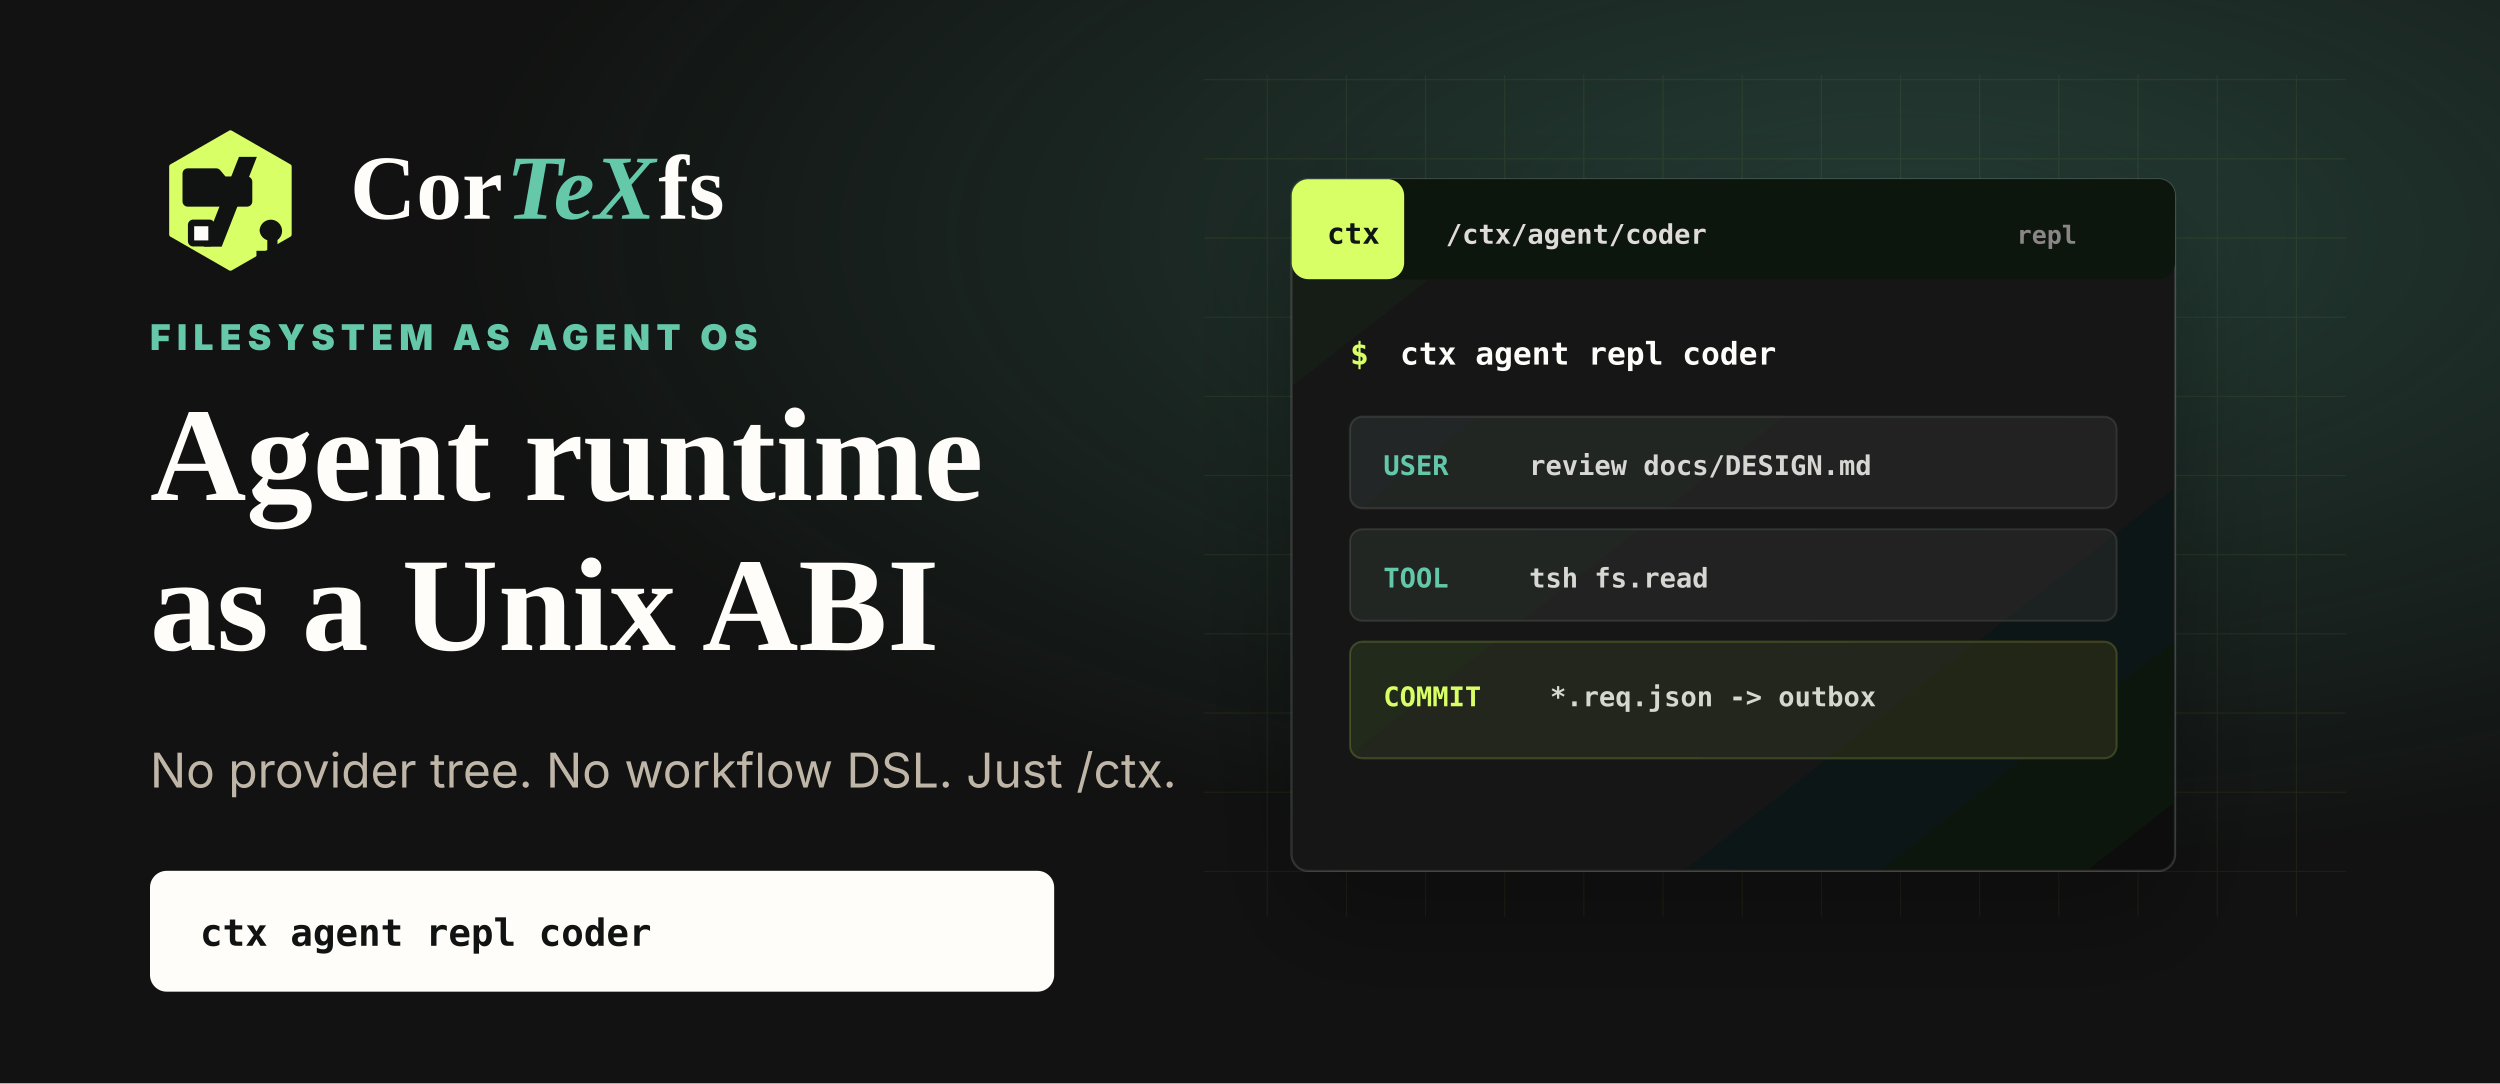
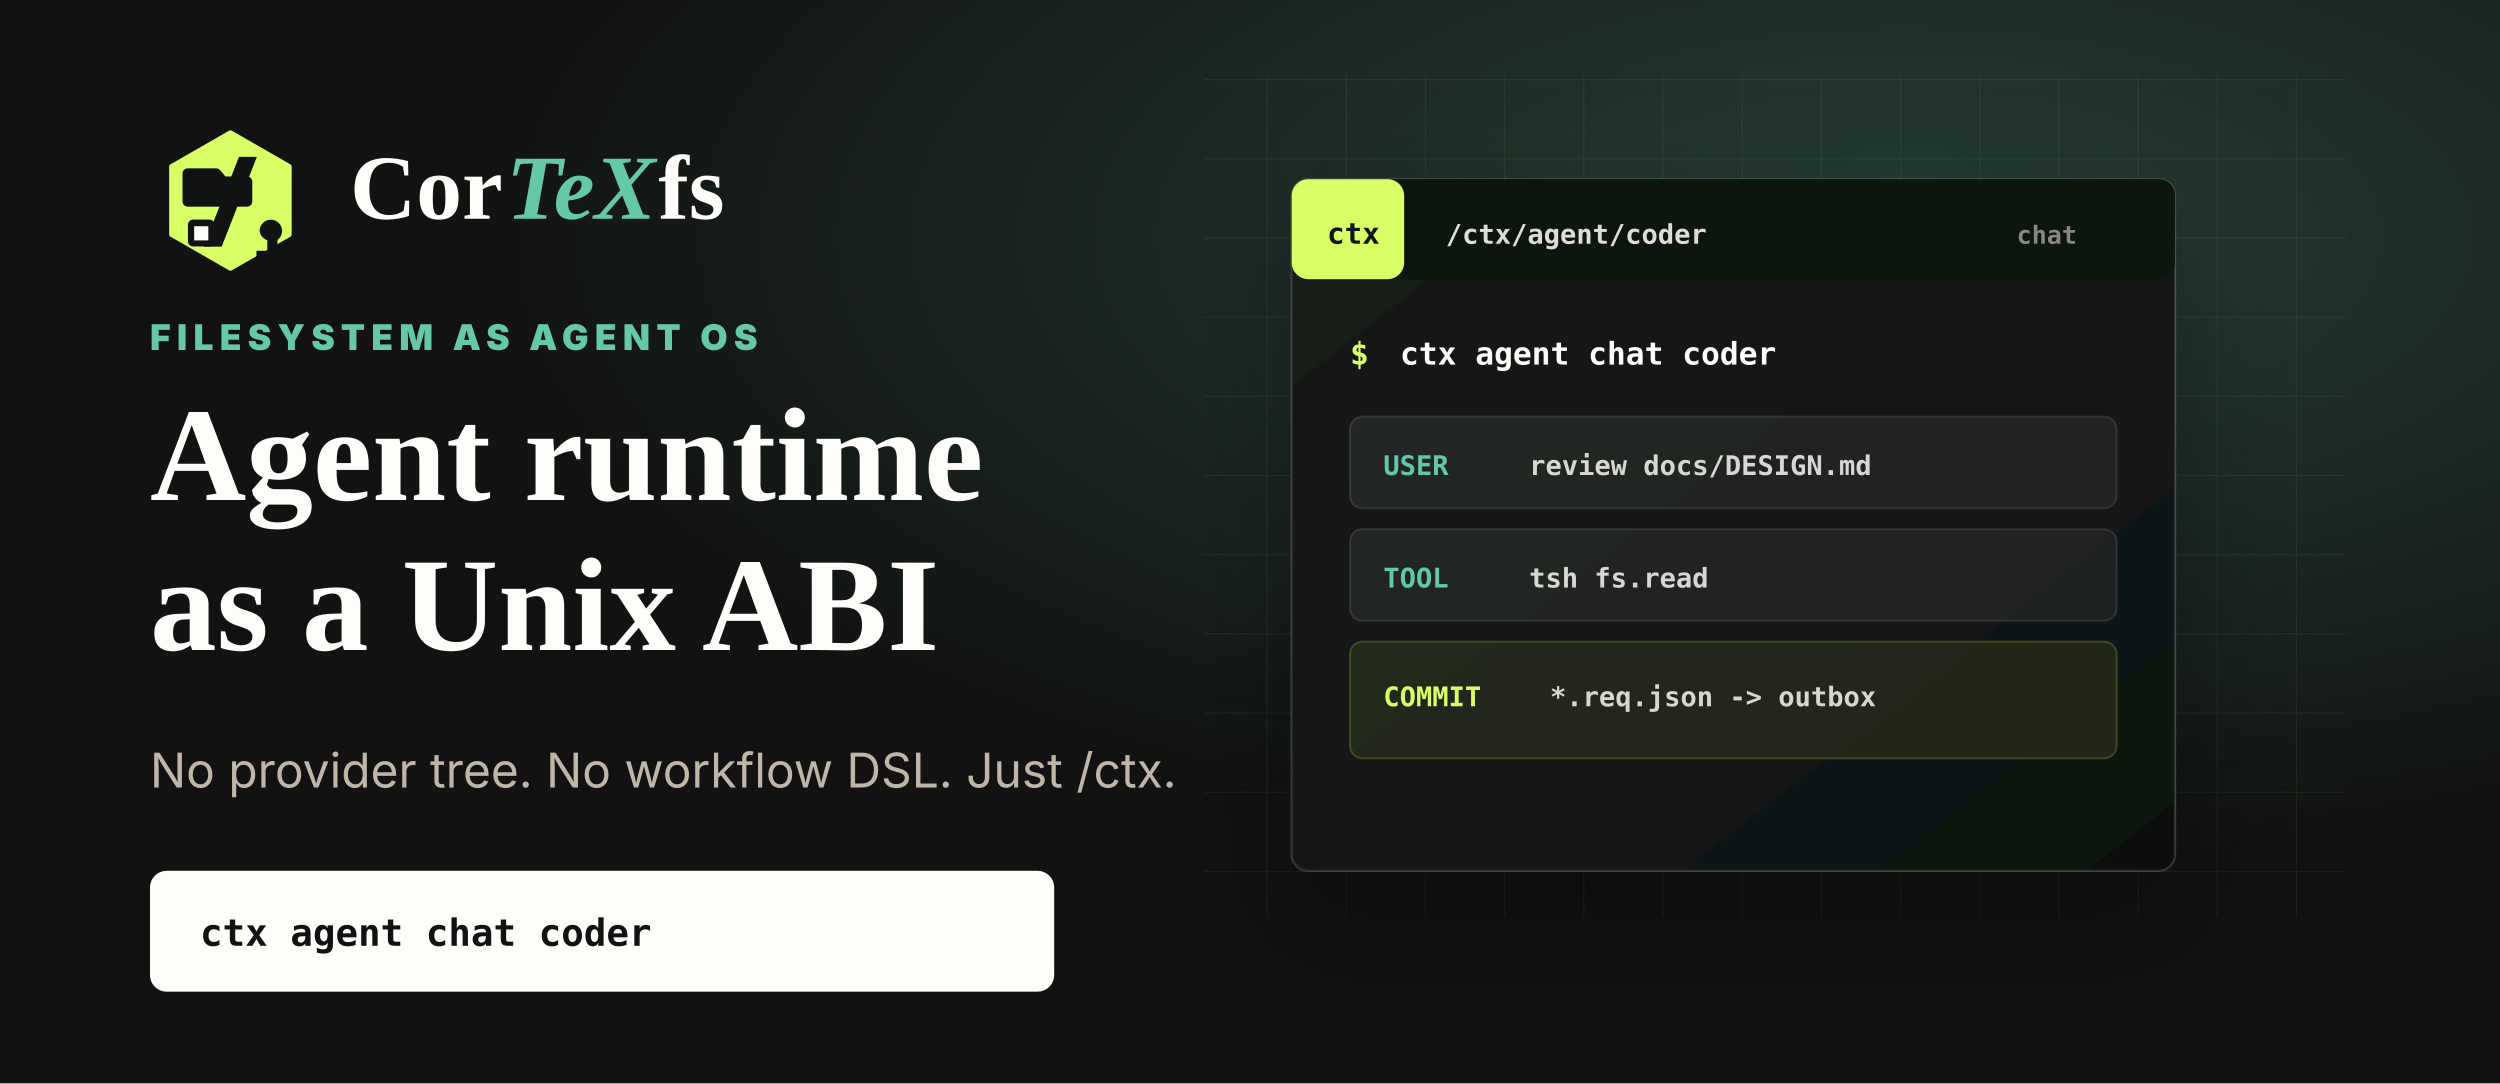
<svg xmlns="http://www.w3.org/2000/svg" width="1200" height="520" viewBox="0 0 1200 520" role="img" aria-labelledby="title desc">
  <defs>
    <linearGradient id="panel" x1="0" x2="1" y1="0" y2="1">
      <stop offset="0" stop-color="#181b19" />
      <stop offset="1" stop-color="#0f1110" />
    </linearGradient>
    <radialGradient id="glow" cx="76%" cy="22%" r="58%">
      <stop offset="0" stop-color="#64c8a9" stop-opacity=".24" />
      <stop offset="1" stop-color="#64c8a9" stop-opacity="0" />
    </radialGradient>
    <pattern id="grid" width="38" height="38" patternUnits="userSpaceOnUse">
      <path d="M38 0H0V38" fill="none" stroke="#d8ff66" stroke-opacity=".075" />
    </pattern>
    <filter id="shadow" x="-20%" y="-20%" width="140%" height="140%">
      <feDropShadow dx="0" dy="24" stdDeviation="26" flood-color="#000" flood-opacity=".3" />
    </filter>
    <style>.serif{font-family:Georgia,"Times New Roman",serif}.sans{font-family:Inter,ui-sans-serif,system-ui,-apple-system,"Segoe UI",sans-serif}.mono{font-family:ui-monospace,SFMono-Regular,Menlo,Consolas,monospace}.paper{fill:#fffdfa}.muted{fill:#bfb6a8}.mint{fill:#64c8a9}.lime{fill:#d8ff66}.ink{fill:#111312}.soft{fill:#fffdfa;fill-opacity:.06;stroke:#fffdfa;stroke-opacity:.1}</style>
  </defs>
  <rect width="1200" height="520" fill="#111211" />
  <rect width="1200" height="520" fill="url(#glow)" />
  <rect x="578" y="36" width="548" height="404" fill="url(#grid)" opacity=".85" />
  <g transform="translate(72 58)">
    <path fill="#d8ff66" d="M38 4.7c.4-.2.8-.2 1.2 0l28.2 16.2c.4.2.6.6.6 1.1v32.5c0 .5-.2.9-.6 1.1L39.2 71.8c-.4.2-.8.2-1.2 0L9.8 55.6c-.4-.2-.6-.6-.6-1.1V22c0-.5.2-.9.6-1.1L38 4.7Z" />
    <path fill="#111312" d="M42.7 17.3h8.6L34.4 60.4h-8.6l16.9-43.1Z" />
    <path fill="#111312" fill-rule="evenodd" d="M18.2 22.8h13.5c.8 0 1.5.3 2.1 1l2.4 2.9h10.3c1.5 0 2.6 1.1 2.6 2.6v9.3c0 1.5-1.1 2.6-2.6 2.6H18.2c-1.5 0-2.6-1.1-2.6-2.6V25.4c0-1.5 1.1-2.6 2.6-2.6Zm0 27.1c0-1.3 1.1-2.5 2.5-2.5h7.9c1.3 0 2.5 1.2 2.5 2.5v7.9c0 1.3-1.2 2.5-2.5 2.5h-7.9c-1.4 0-2.5-1.2-2.5-2.5v-7.9Zm34.4 2.8a5.4 5.4 0 1 1 8.6 4.5v5.2h5.6v5.1H51.1v-5.1h5.2v-5.1a5.4 5.4 0 0 1-3.7-4.6Z" clip-rule="evenodd" />
    <path fill="#fffdfa" d="M21.2 50.6H28v6.8h-6.8z" />
    <text class="serif paper" x="96" y="47" font-size="44" font-weight="700">Cor</text>
    <text class="serif mint" x="171" y="47" font-size="44" font-weight="700" font-style="italic">TeX</text>
    <text class="serif paper" x="244" y="47" font-size="44" font-weight="700">fs</text>
  </g>
  <g transform="translate(72 168)">
    <text class="sans mint" x="0" y="0" font-size="17" font-weight="900" letter-spacing="3">FILESYSTEM AS AGENT OS</text>
    <text class="serif paper" x="0" y="72" font-size="64" font-weight="650">Agent runtime</text>
    <text class="serif paper" x="0" y="144" font-size="64" font-weight="650">as a Unix ABI</text>
    <text class="sans muted" x="0" y="210" font-size="23">No provider tree. No workflow DSL. Just /ctx.</text>
    <rect x="0" y="250" width="434" height="58" rx="8" fill="#fffdfa" />
-     <text class="mono ink" x="24" y="286" font-size="18" font-weight="900">ctx agent repl coder</text>
+     <text class="mono ink" x="24" y="286" font-size="18" font-weight="900">ctx agent chat coder</text>
  </g>
  <g transform="translate(620 86)" filter="url(#shadow)">
    <rect width="424" height="332" rx="8" fill="url(#panel)" stroke="#fffdfa" stroke-opacity=".12" />
    <rect width="424" height="48" rx="8" fill="#101210" />
    <rect width="54" height="48" rx="8" fill="#d8ff66" />
    <text class="mono ink" x="17" y="31" font-size="14" font-weight="950">ctx</text>
    <text class="mono paper" x="74" y="31" font-size="13" font-weight="850" fill-opacity=".86">/ctx/agent/coder</text>
-     <text class="mono paper" x="348" y="31" font-size="12" font-weight="850" fill-opacity=".5">repl</text>
+     <text class="mono paper" x="348" y="31" font-size="12" font-weight="850" fill-opacity=".5">chat</text>
    <g transform="translate(28 72)">
      <text class="mono lime" x="0" y="17" font-size="15" font-weight="950">$</text>
-       <text class="mono paper" x="24" y="17" font-size="15" font-weight="900">ctx agent repl coder</text>
+       <text class="mono paper" x="24" y="17" font-size="15" font-weight="900">ctx agent chat coder</text>
      <rect class="soft" x="0" y="42" width="368" height="44" rx="6" />
      <text class="mono mint" x="16" y="70" font-size="13" font-weight="900">USER</text>
      <text class="mono paper" x="86" y="70" font-size="13" font-weight="850" fill-opacity=".82">review docs/DESIGN.md</text>
      <rect class="soft" x="0" y="96" width="368" height="44" rx="6" />
      <text class="mono mint" x="16" y="124" font-size="13" font-weight="900">TOOL</text>
      <text class="mono paper" x="86" y="124" font-size="13" font-weight="850" fill-opacity=".82">tsh fs.read</text>
      <rect x="0" y="150" width="368" height="56" rx="6" fill="#d8ff66" fill-opacity=".08" stroke="#d8ff66" stroke-opacity=".18" />
      <text class="mono lime" x="16" y="181" font-size="13" font-weight="900">COMMIT</text>
      <text class="mono paper" x="96" y="181" font-size="13" font-weight="850" fill-opacity=".82">*.req.json -&gt; outbox</text>
    </g>
  </g>
</svg>
